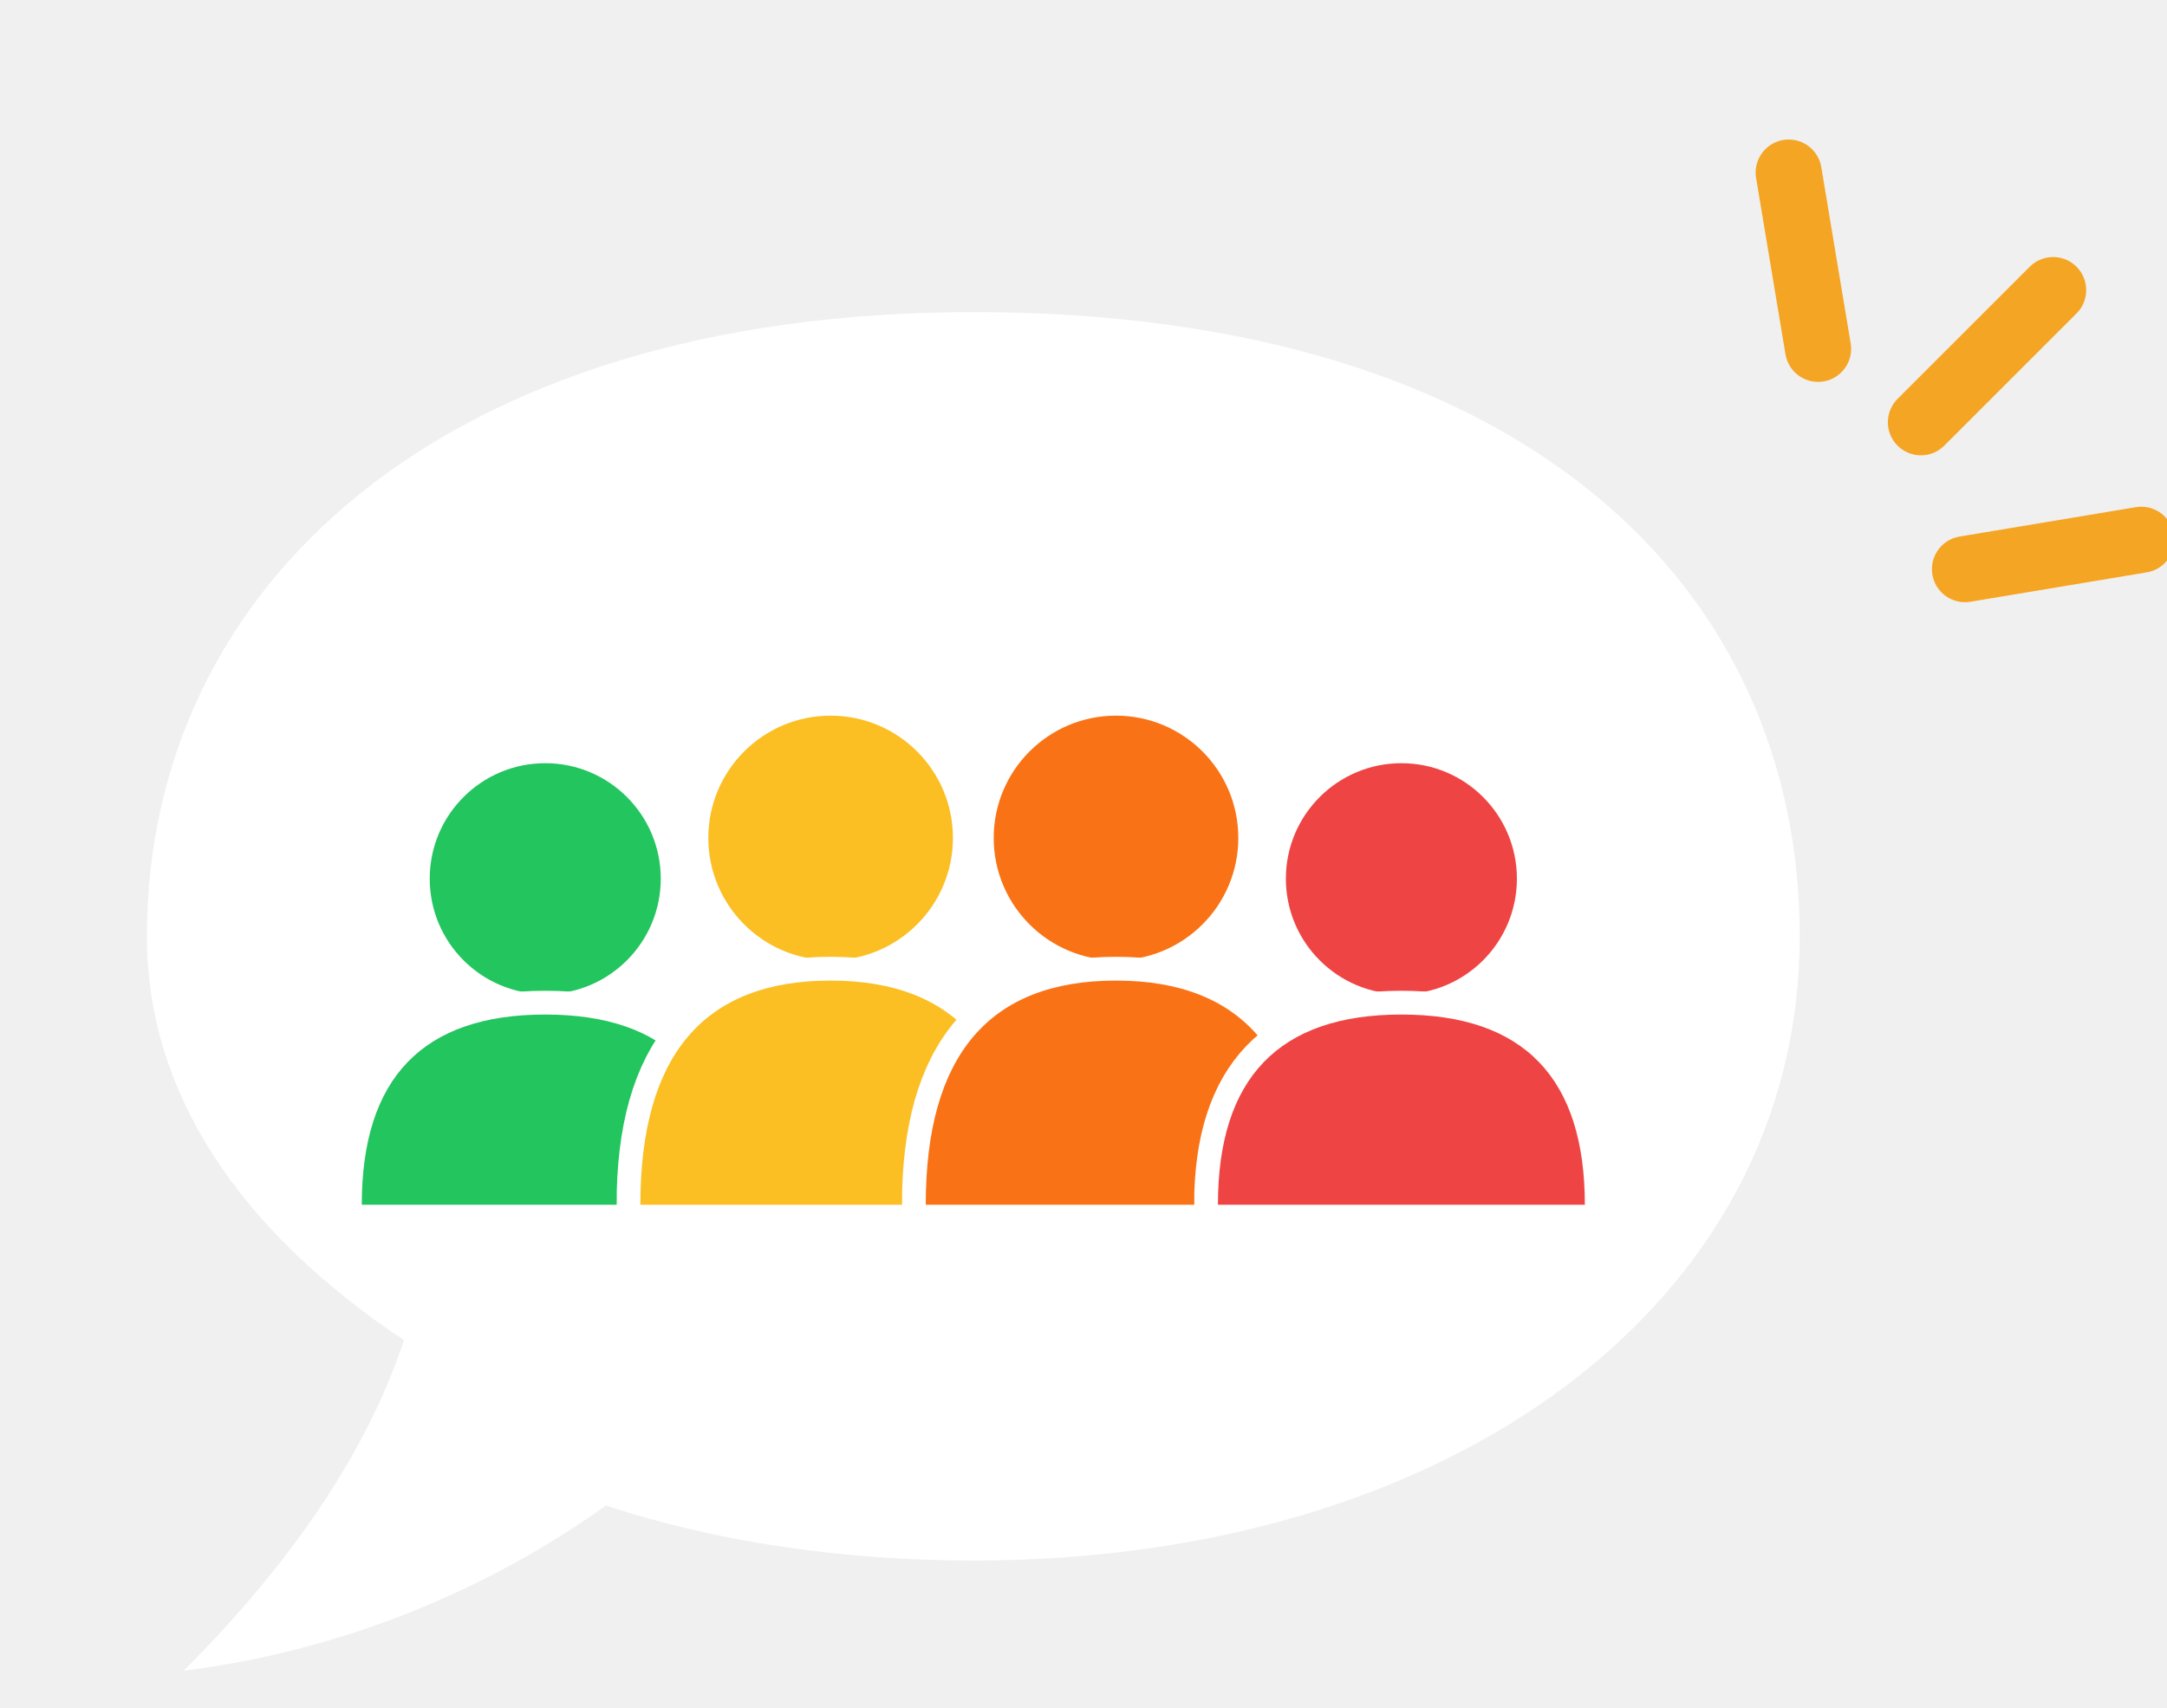
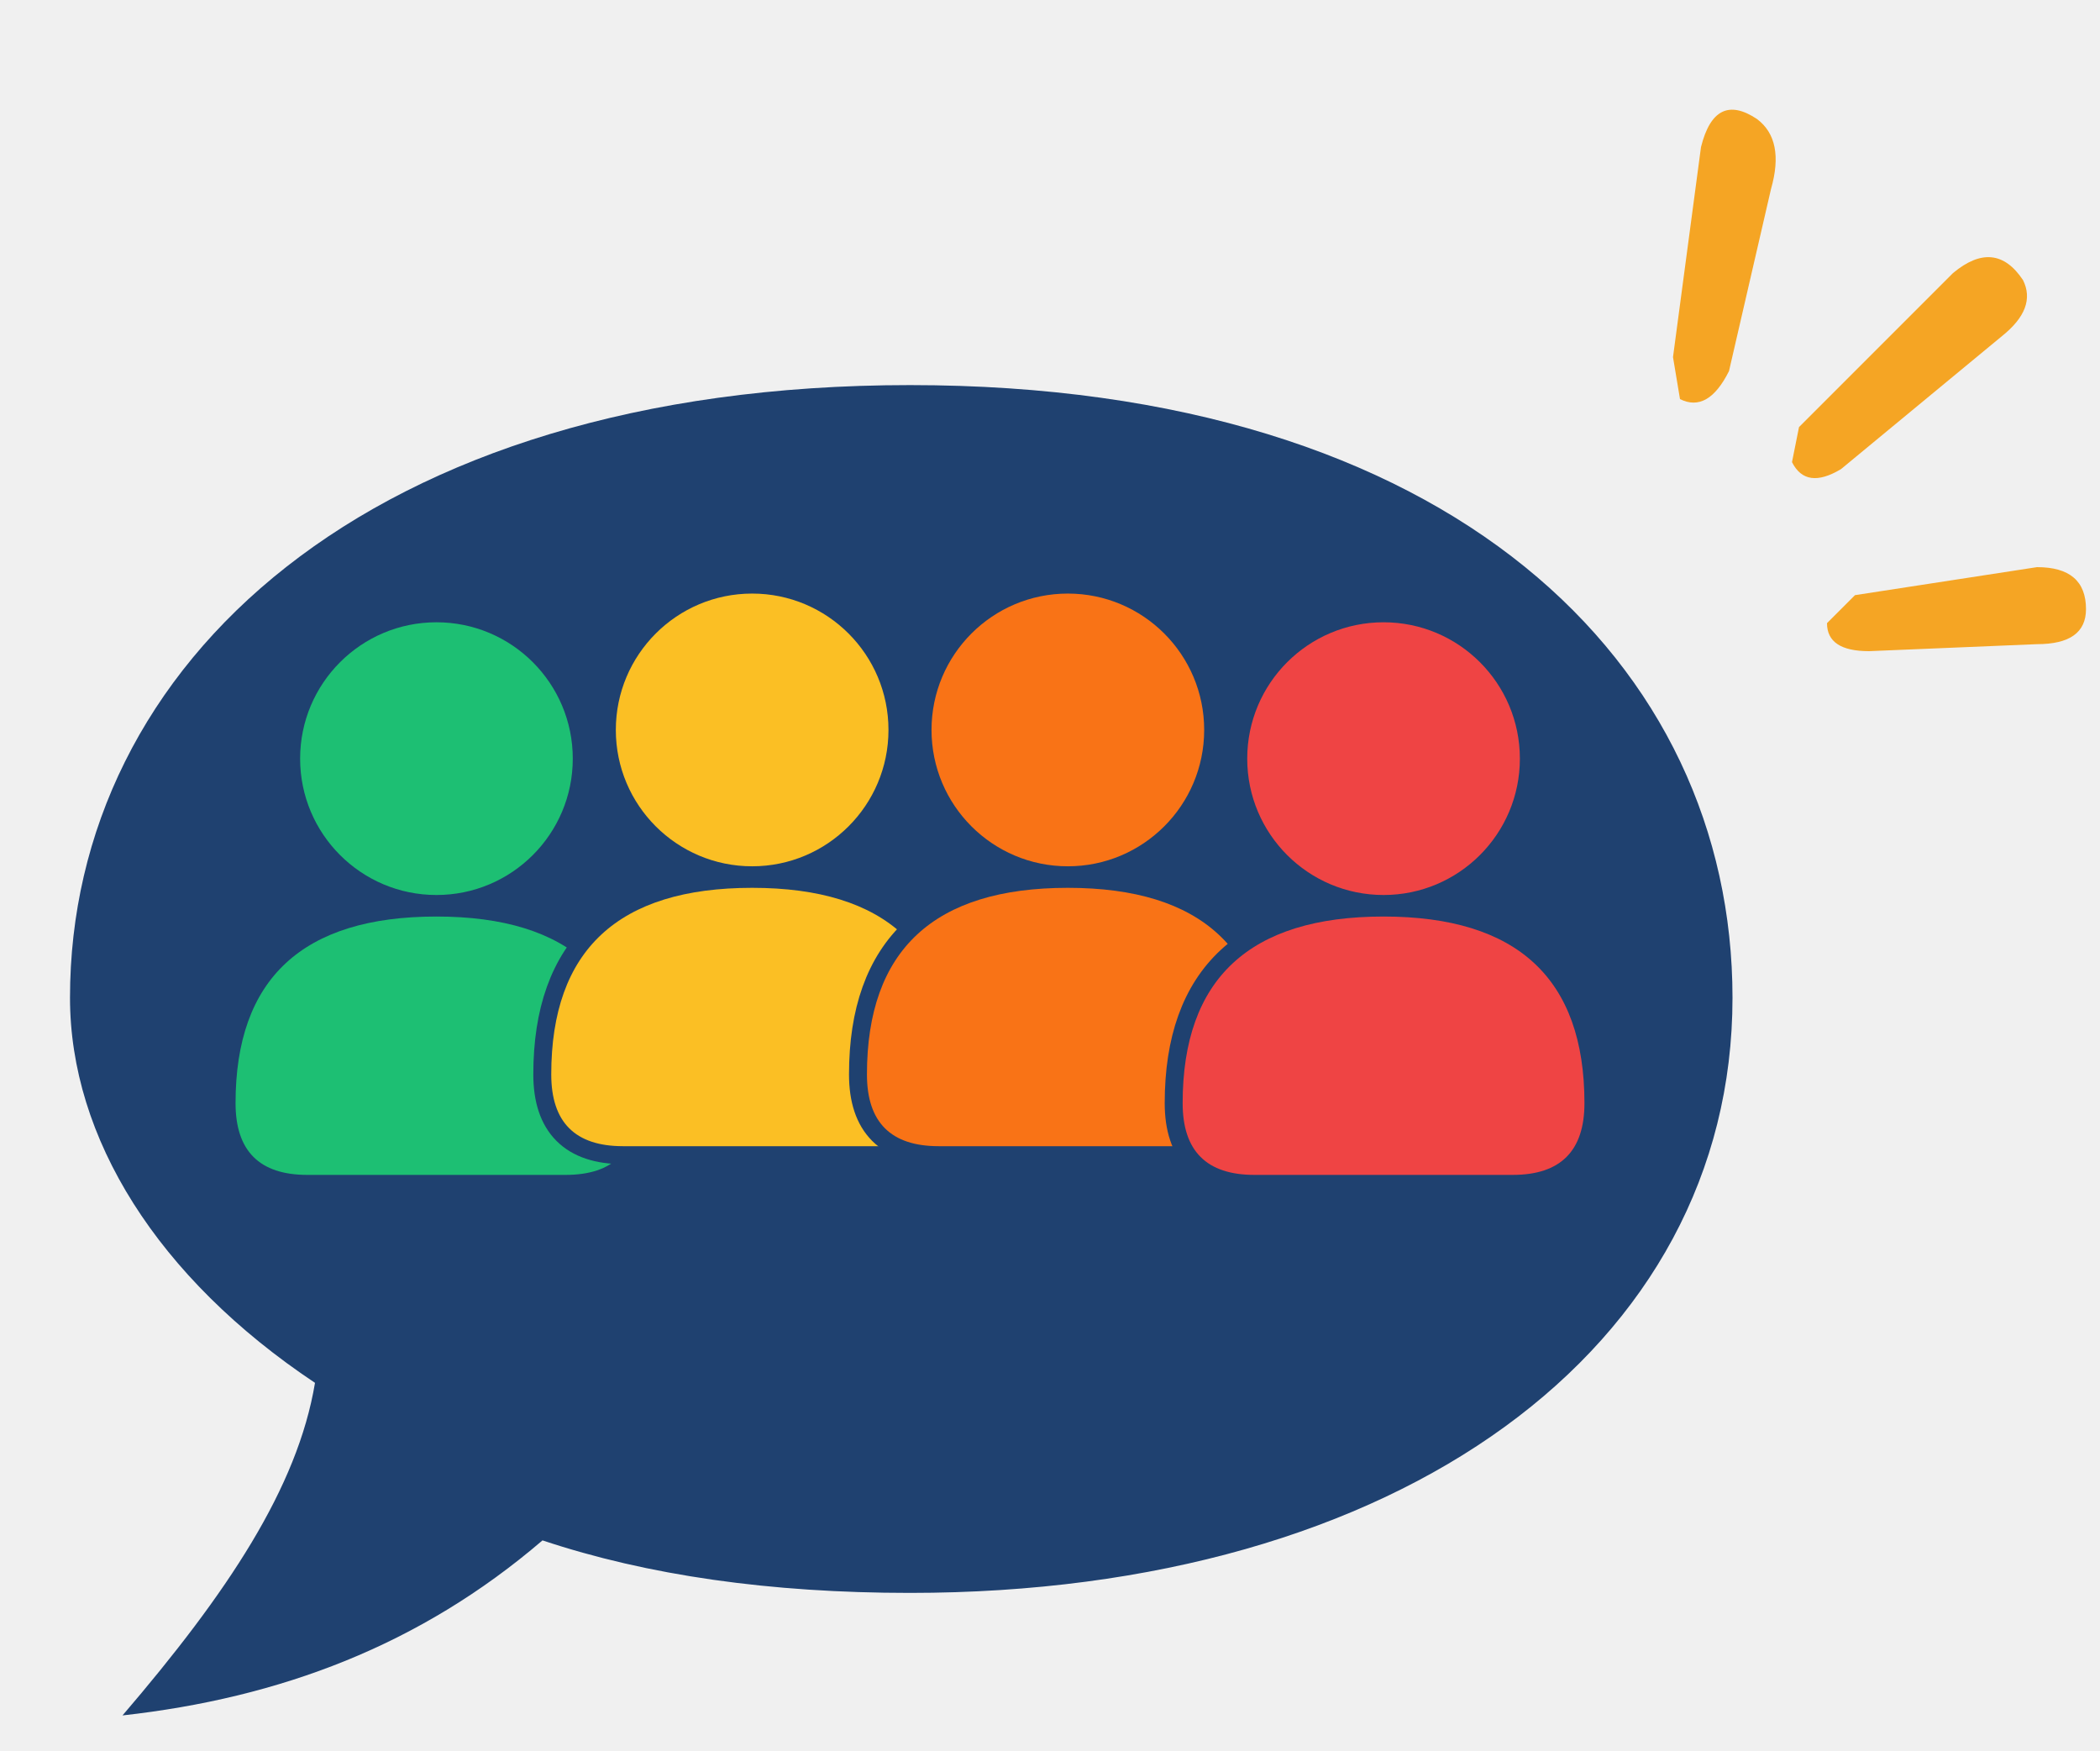
- <svg xmlns="http://www.w3.org/2000/svg" viewBox="-6 -24 236 186">
-   <g fill="#fff">
-     <path d="M100 10 C160 10 190 40 190 78 C190 118 152 146 100 146 C86 146 72 144 60 140 C46 150 30 156 14 158 C26 146 34 134 38 122 C20 110 10 95 10 78 C10 40 42 10 100 10Z" />
-   </g>
-   <g transform="translate(100 88) scale(.74)">
-     <g stroke="#fff" stroke-width="7" paint-order="stroke">
-       <g fill="#22C55E">
-         <circle cx="-63" cy="-22" r="17" />
-         <path d="M-90 26 Q-90 -2 -63 -2 Q-36 -2 -36 26Z" />
-       </g>
-       <g fill="#FBBF24">
-         <circle cx="-21" cy="-28" r="18" />
-         <path d="M-49 26 Q-49 -7 -21 -7 Q7 -7 7 26Z" />
-       </g>
-       <g fill="#F97316">
-         <circle cx="21" cy="-28" r="18" />
-         <path d="M-7 26 Q-7 -7 21 -7 Q49 -7 49 26Z" />
-       </g>
-       <g fill="#EF4444">
-         <circle cx="63" cy="-22" r="17" />
-         <path d="M36 26 Q36 -2 63 -2 Q90 -2 90 26Z" />
-       </g>
+ <svg xmlns="http://www.w3.org/2000/svg" viewBox="0 -30 240 200">
+   <path d="M104 14 C166 14 198 46 198 84 C198 124 160 152 104 152 C88 152 74 150 62 146 C48 158 32 164 14 166 C26 152 34 140 36 128 C18 116 8 100 8 84 C8 46 42 14 104 14Z" fill="#1F4170" />
+   <g transform="translate(104 78) scale(.82)">
+     <g fill="#1DBF73" stroke="#1F4170" stroke-width="5" paint-order="stroke">
+       <circle cx="-66" cy="-26" r="19" />
+       <path d="M-94 22 Q-94 -4 -66 -4 Q-38 -4 -38 22 Q-38 32 -48 32 L-84 32 Q-94 32 -94 22Z" />
+     </g>
+     <g fill="#FBBF24" stroke="#1F4170" stroke-width="5" paint-order="stroke">
+       <circle cx="-22" cy="-30" r="19" />
+       <path d="M-50 18 Q-50 -8 -22 -8 Q6 -8 6 18 Q6 28 -4 28 L-40 28 Q-50 28 -50 18Z" />
+     </g>
+     <g fill="#F97316" stroke="#1F4170" stroke-width="5" paint-order="stroke">
+       <circle cx="22" cy="-30" r="19" />
+       <path d="M-6 18 Q-6 -8 22 -8 Q50 -8 50 18 Q50 28 40 28 L4 28 Q-6 28 -6 18Z" />
+     </g>
+     <g fill="#EF4444" stroke="#1F4170" stroke-width="5" paint-order="stroke">
+       <circle cx="66" cy="-26" r="19" />
+       <path d="M38 22 Q38 -4 66 -4 Q94 -4 94 22 Q94 32 84 32 L48 32 Q38 32 38 22Z" />
    </g>
  </g>
-   <g transform="translate(192 14) scale(.8)">
-     <g stroke="#F5A524" stroke-width="9" stroke-linecap="round" fill="none">
-       <path d="M0 0 L-4 -24" />
-       <path d="M14 10 L32 -8" />
-       <path d="M20 30 L44 26" />
+   <g transform="translate(196 14) scale(.8)">
+     <g fill="#F5A524">
+       <path d="M-6 -4 L-2 -34 Q0 -42 6 -38 Q10 -35 8 -28 L2 -2 Q-1 4 -5 2Z" />
+       <path d="M12 6 L34 -16 Q40 -21 44 -15 Q46 -11 41 -7 L18 12 Q13 15 11 11Z" />
+       <path d="M20 30 L46 26 Q53 26 53 32 Q53 37 46 37 L22 38 Q16 38 16 34Z" />
    </g>
  </g>
</svg>
